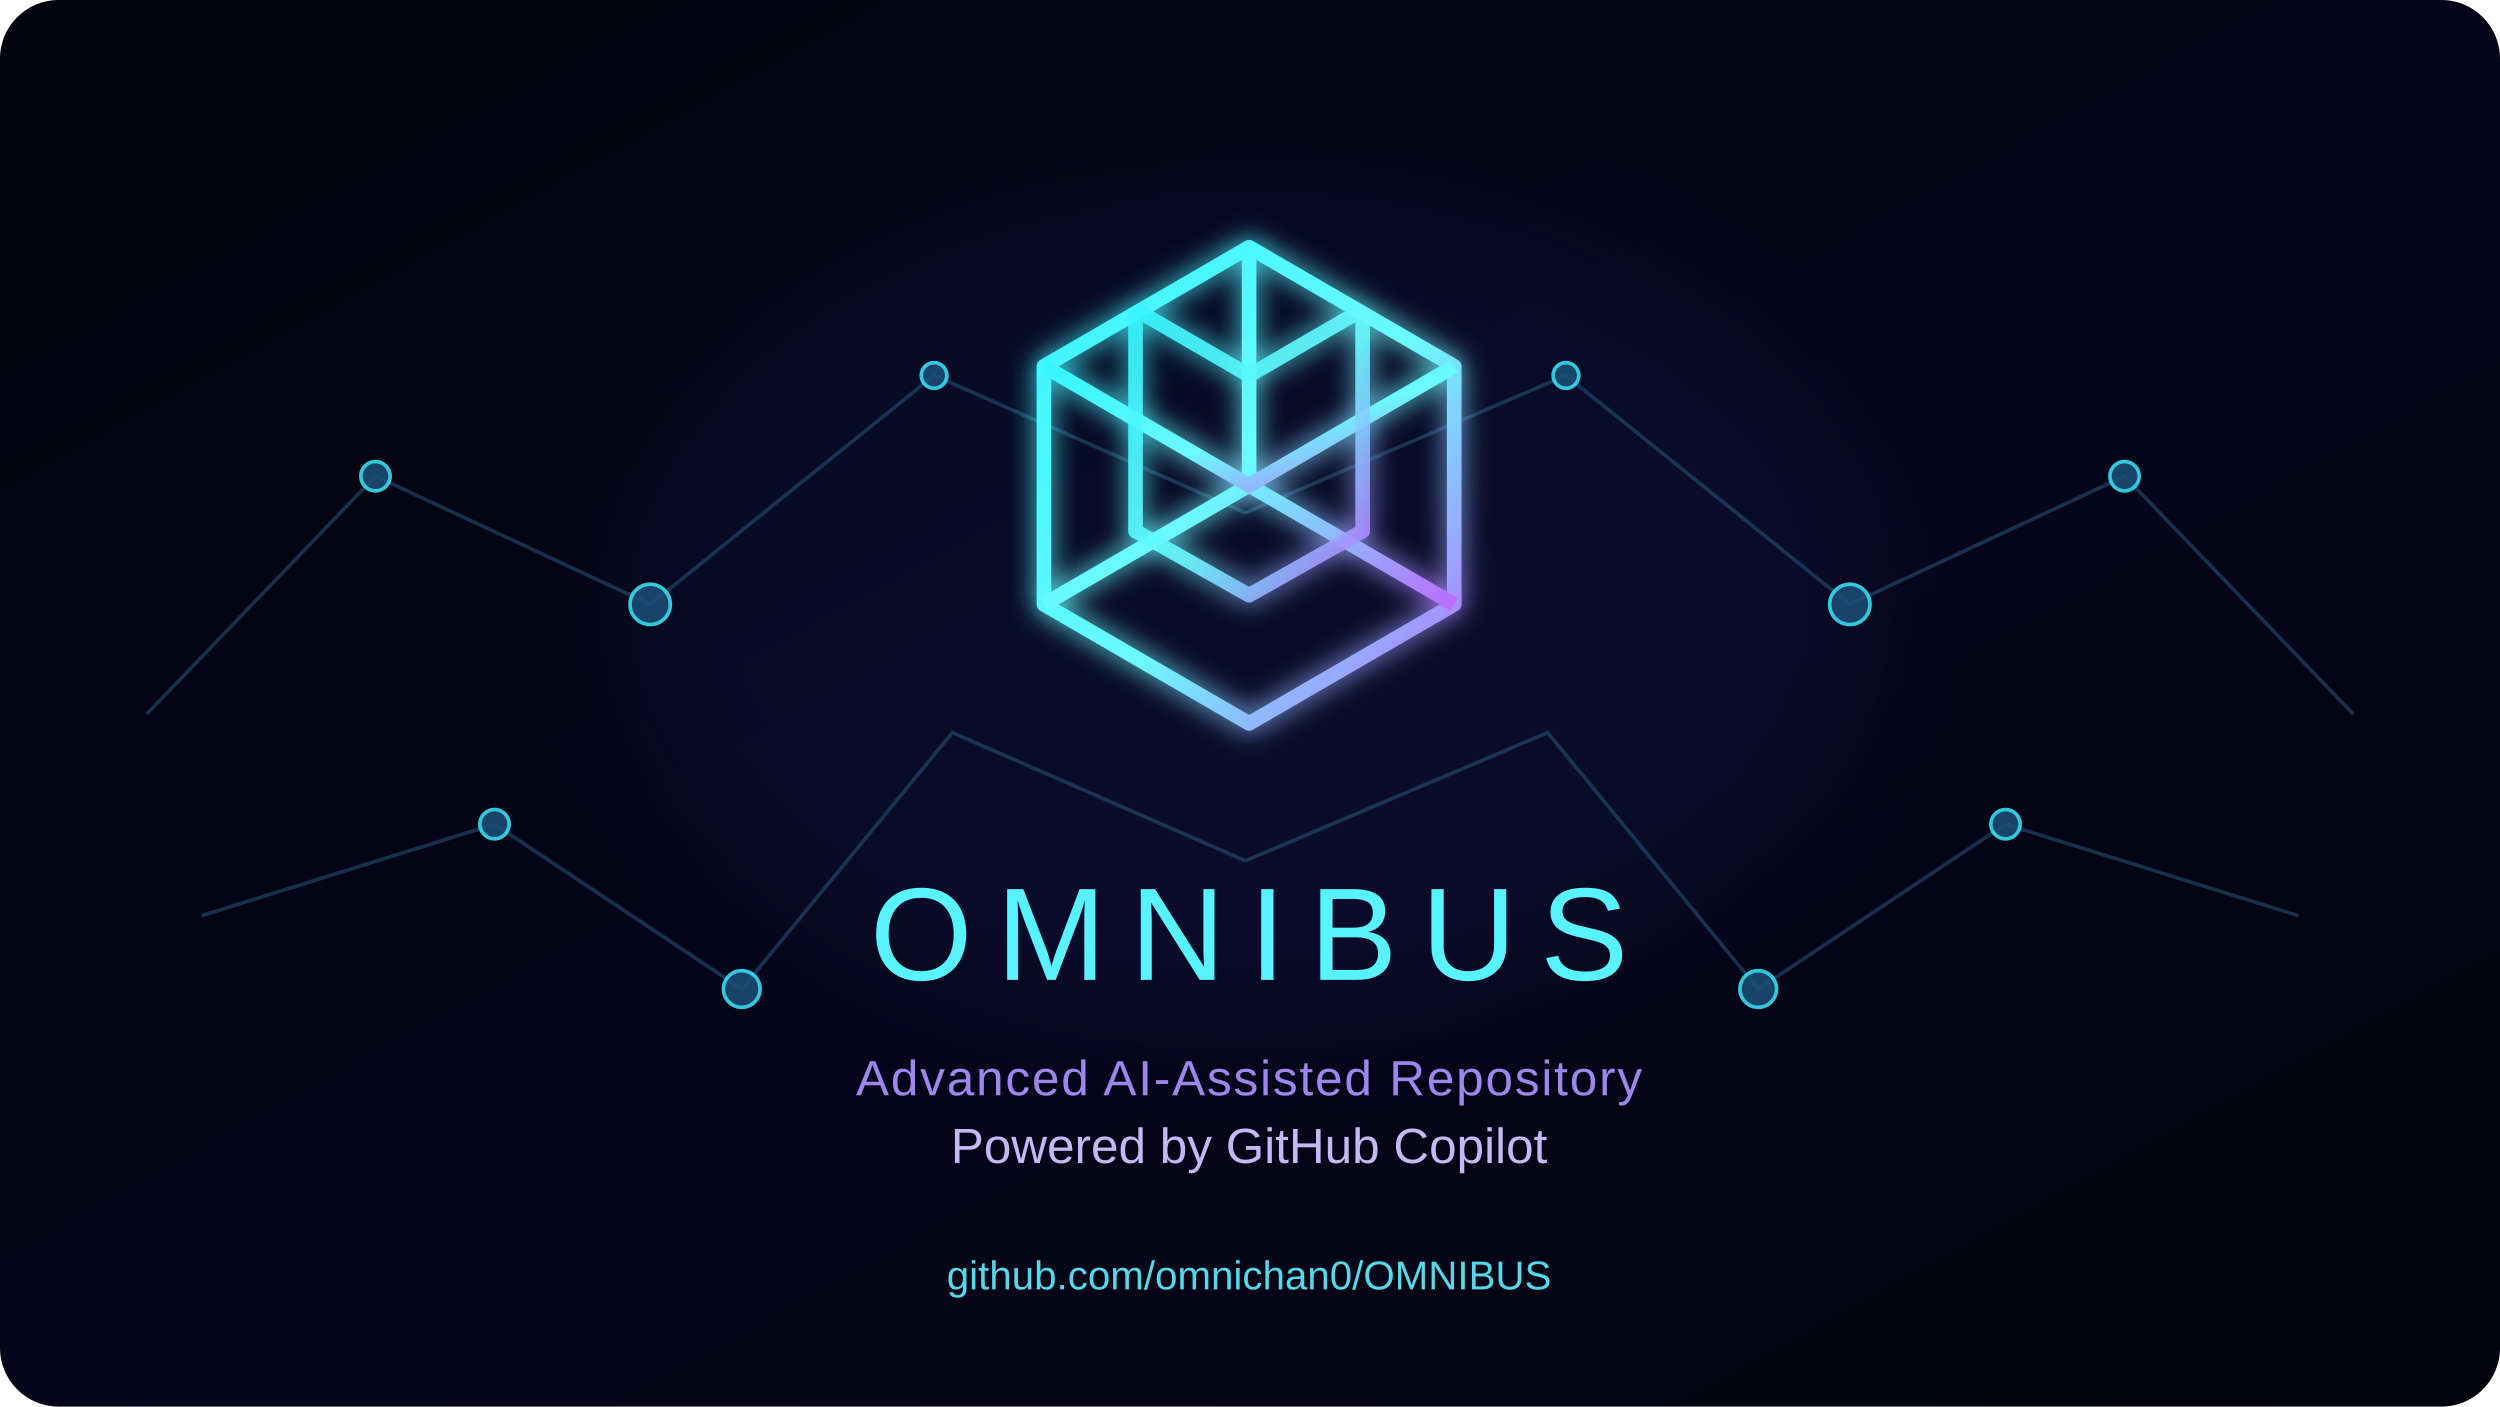
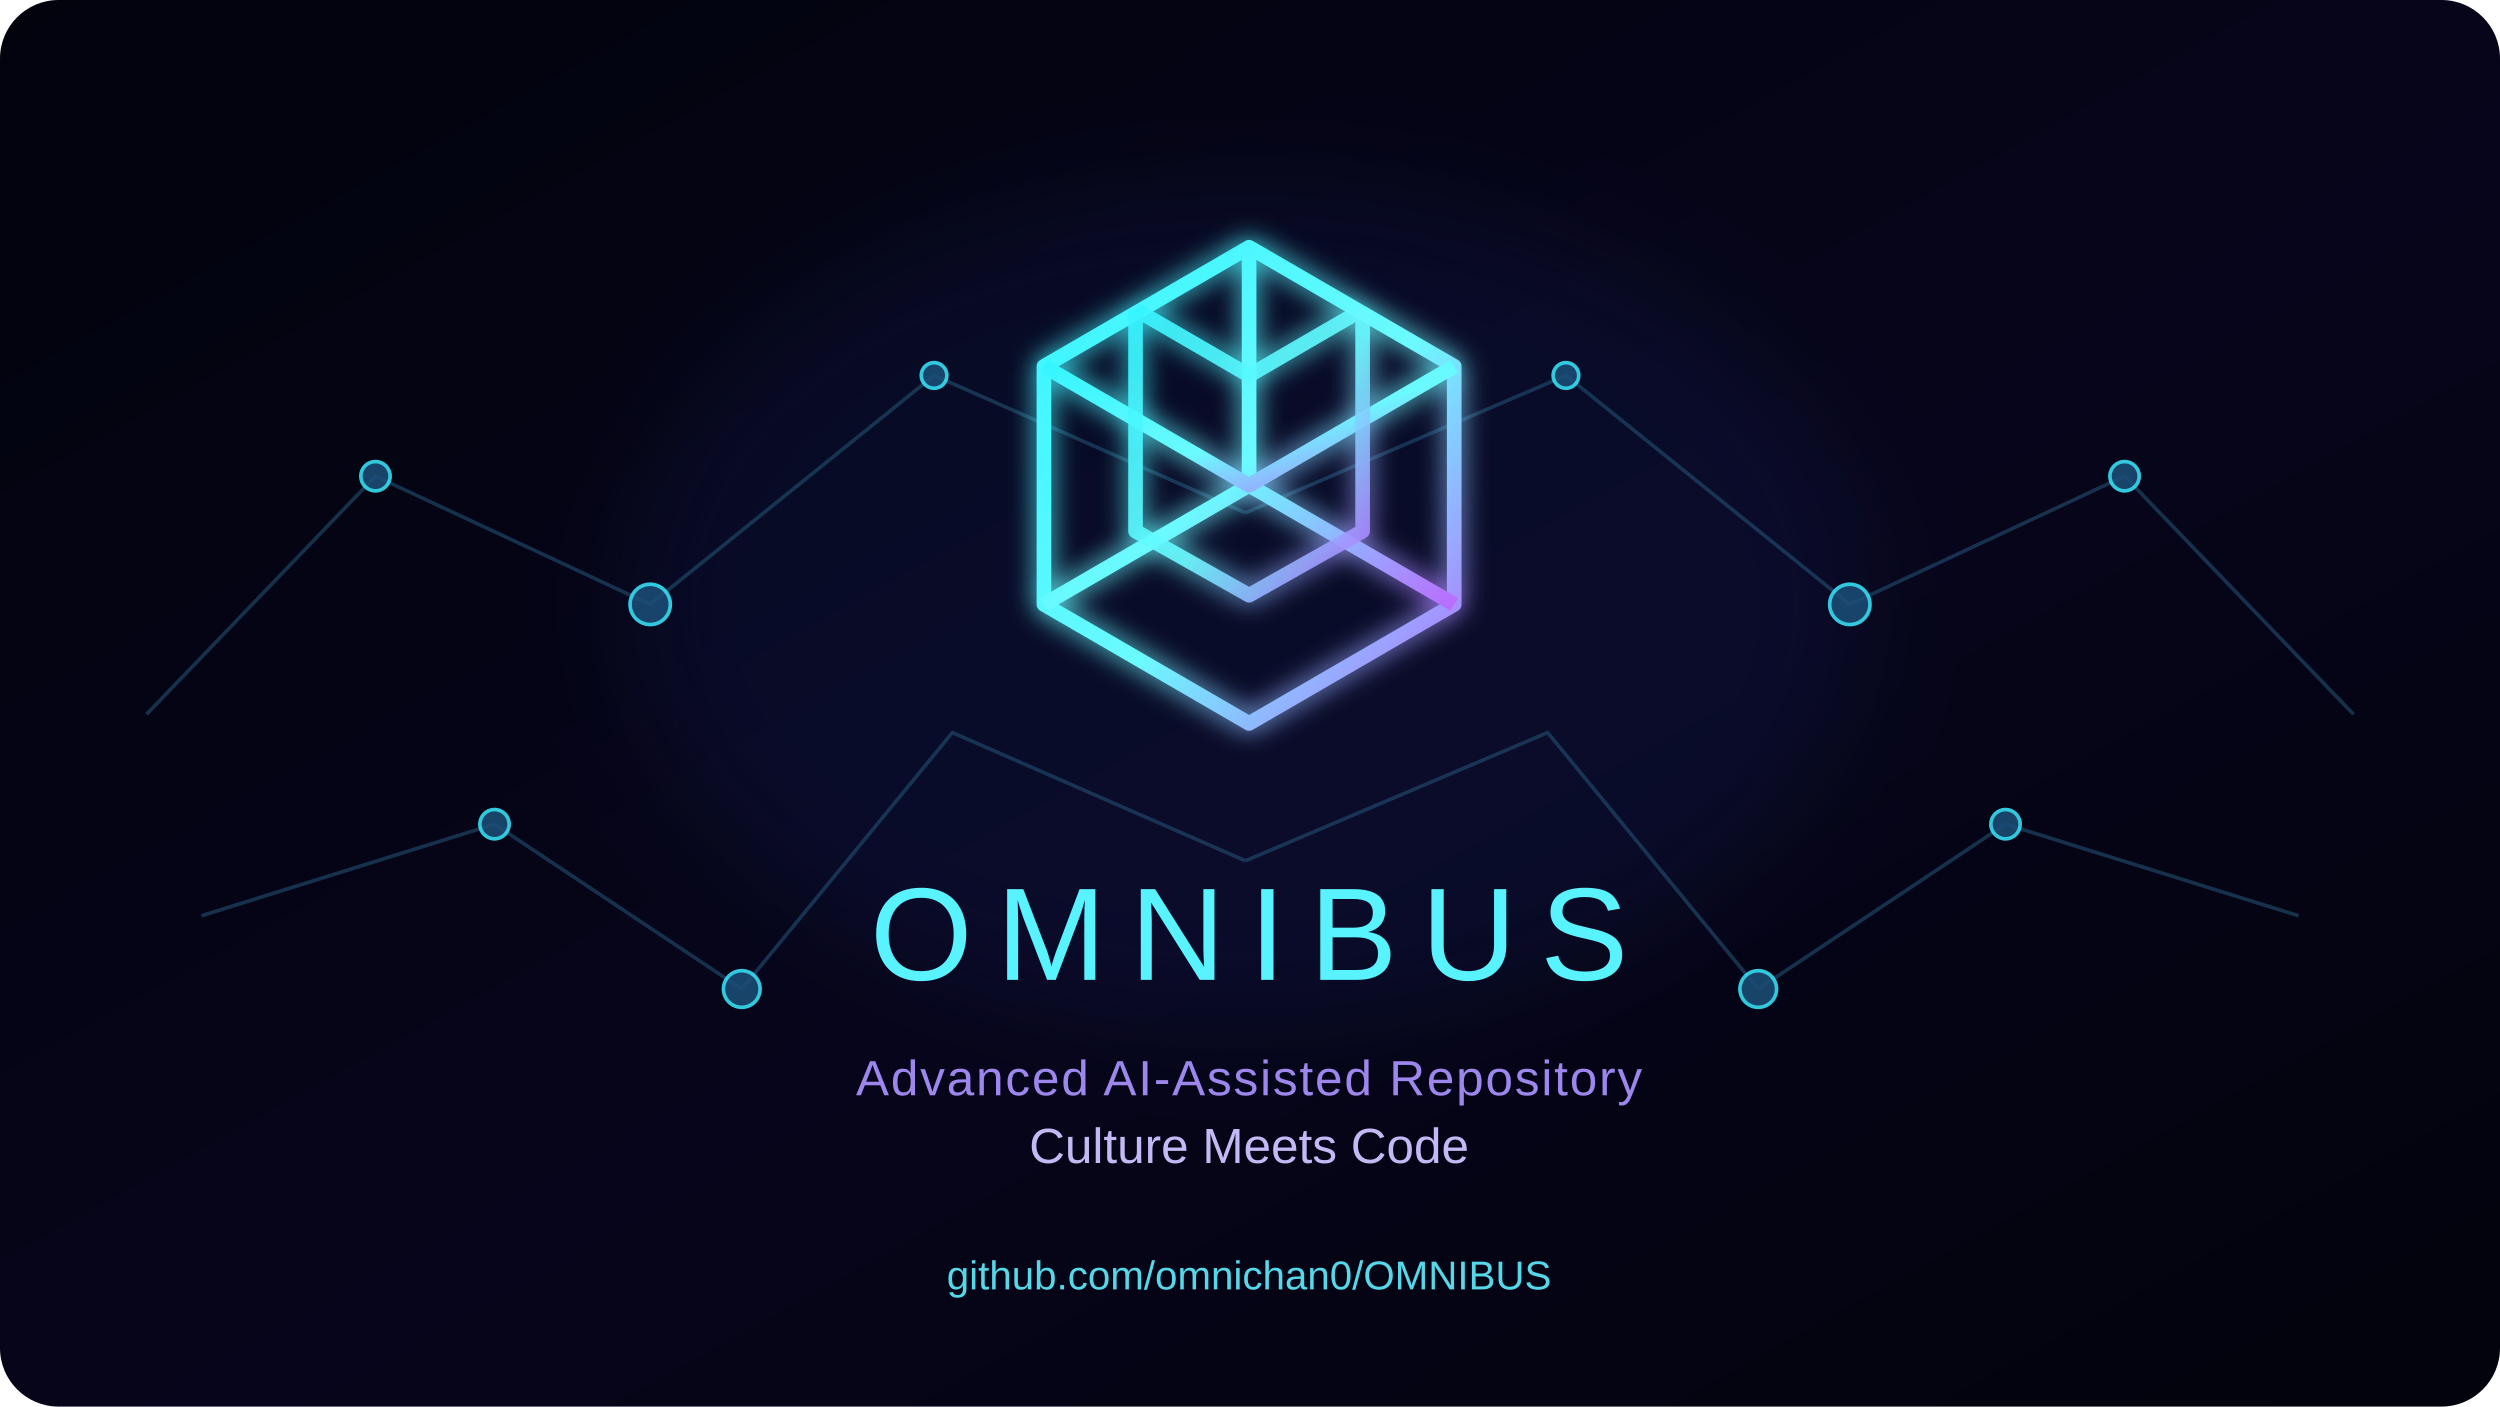
<svg xmlns="http://www.w3.org/2000/svg" viewBox="0 0 1365 768" role="img" aria-labelledby="title desc">
  <defs>
    <linearGradient id="bg" x1="0" y1="0" x2="1" y2="1">
      <stop offset="0" stop-color="#02030d" />
      <stop offset="0.55" stop-color="#07051b" />
      <stop offset="1" stop-color="#02030c" />
    </linearGradient>
    <linearGradient id="neon" x1="0" y1="0" x2="1" y2="1">
      <stop offset="0" stop-color="#35f5ff" />
      <stop offset="0.55" stop-color="#6bfaff" />
      <stop offset="1" stop-color="#ba6cff" />
    </linearGradient>
    <filter id="glow" x="-50%" y="-50%" width="200%" height="200%">
      <feGaussianBlur stdDeviation="7" result="blur" />
      <feMerge>
        <feMergeNode in="blur" />
        <feMergeNode in="SourceGraphic" />
      </feMerge>
    </filter>
    <filter id="soft" x="-20%" y="-20%" width="140%" height="140%">
      <feGaussianBlur stdDeviation="28" />
    </filter>
  </defs>
  <rect width="1365" height="768" rx="32" fill="url(#bg)" />
  <ellipse cx="680" cy="330" rx="340" ry="230" fill="#142c71" opacity=".18" filter="url(#soft)" />
  <g stroke="#245578" stroke-width="2" opacity=".55" fill="none">
    <path d="M80 390 L205 260 L355 330 L510 205 L680 280" />
    <path d="M1285 390 L1160 260 L1010 330 L855 205 L680 280" />
    <path d="M110 500 L270 450 L405 540 L520 400 L680 470" />
    <path d="M1255 500 L1095 450 L960 540 L845 400 L680 470" />
  </g>
  <g fill="#1b4f78" stroke="#39eaff" stroke-width="2" opacity=".85">
    <circle cx="205" cy="260" r="8" />
    <circle cx="355" cy="330" r="11" />
    <circle cx="510" cy="205" r="7" />
    <circle cx="1160" cy="260" r="8" />
    <circle cx="1010" cy="330" r="11" />
    <circle cx="855" cy="205" r="7" />
    <circle cx="270" cy="450" r="8" />
    <circle cx="405" cy="540" r="10" />
    <circle cx="1095" cy="450" r="8" />
    <circle cx="960" cy="540" r="10" />
  </g>
  <g transform="translate(682 255)" fill="none" stroke="url(#neon)" stroke-width="8" stroke-linejoin="round" filter="url(#glow)">
    <path d="M0 -120 L112 -55 L112 75 L0 140 L-112 75 L-112 -55 Z" />
    <path d="M0 -120 L0 10 L112 75 M0 10 L-112 75" />
    <path d="M-112 -55 L0 10 L112 -55" />
    <path d="M-62 -86 L0 -50 L62 -86 M-62 -86 L-62 35 L0 70 L62 35 L62 -86" opacity=".9" />
  </g>
  <text x="682" y="535" text-anchor="middle" fill="#59f3ff" font-family="Arial,Helvetica,sans-serif" font-size="72" letter-spacing="13">OMNIBUS</text>
  <text x="682" y="598" text-anchor="middle" fill="#9d86ec" font-family="Arial,Helvetica,sans-serif" font-size="27" letter-spacing="1">Advanced AI-Assisted Repository</text>
-   <text x="682" y="635" text-anchor="middle" fill="#c3b9f4" font-family="Arial,Helvetica,sans-serif" font-size="27">Powered by GitHub Copilot</text>
+   <text x="682" y="635" text-anchor="middle" fill="#c3b9f4" font-family="Arial,Helvetica,sans-serif" font-size="27">Culture Meets Code</text>
  <text x="682" y="704" text-anchor="middle" fill="#55d8e8" font-family="Arial,Helvetica,sans-serif" font-size="22">github.com/omnichan0/OMNIBUS</text>
</svg>
